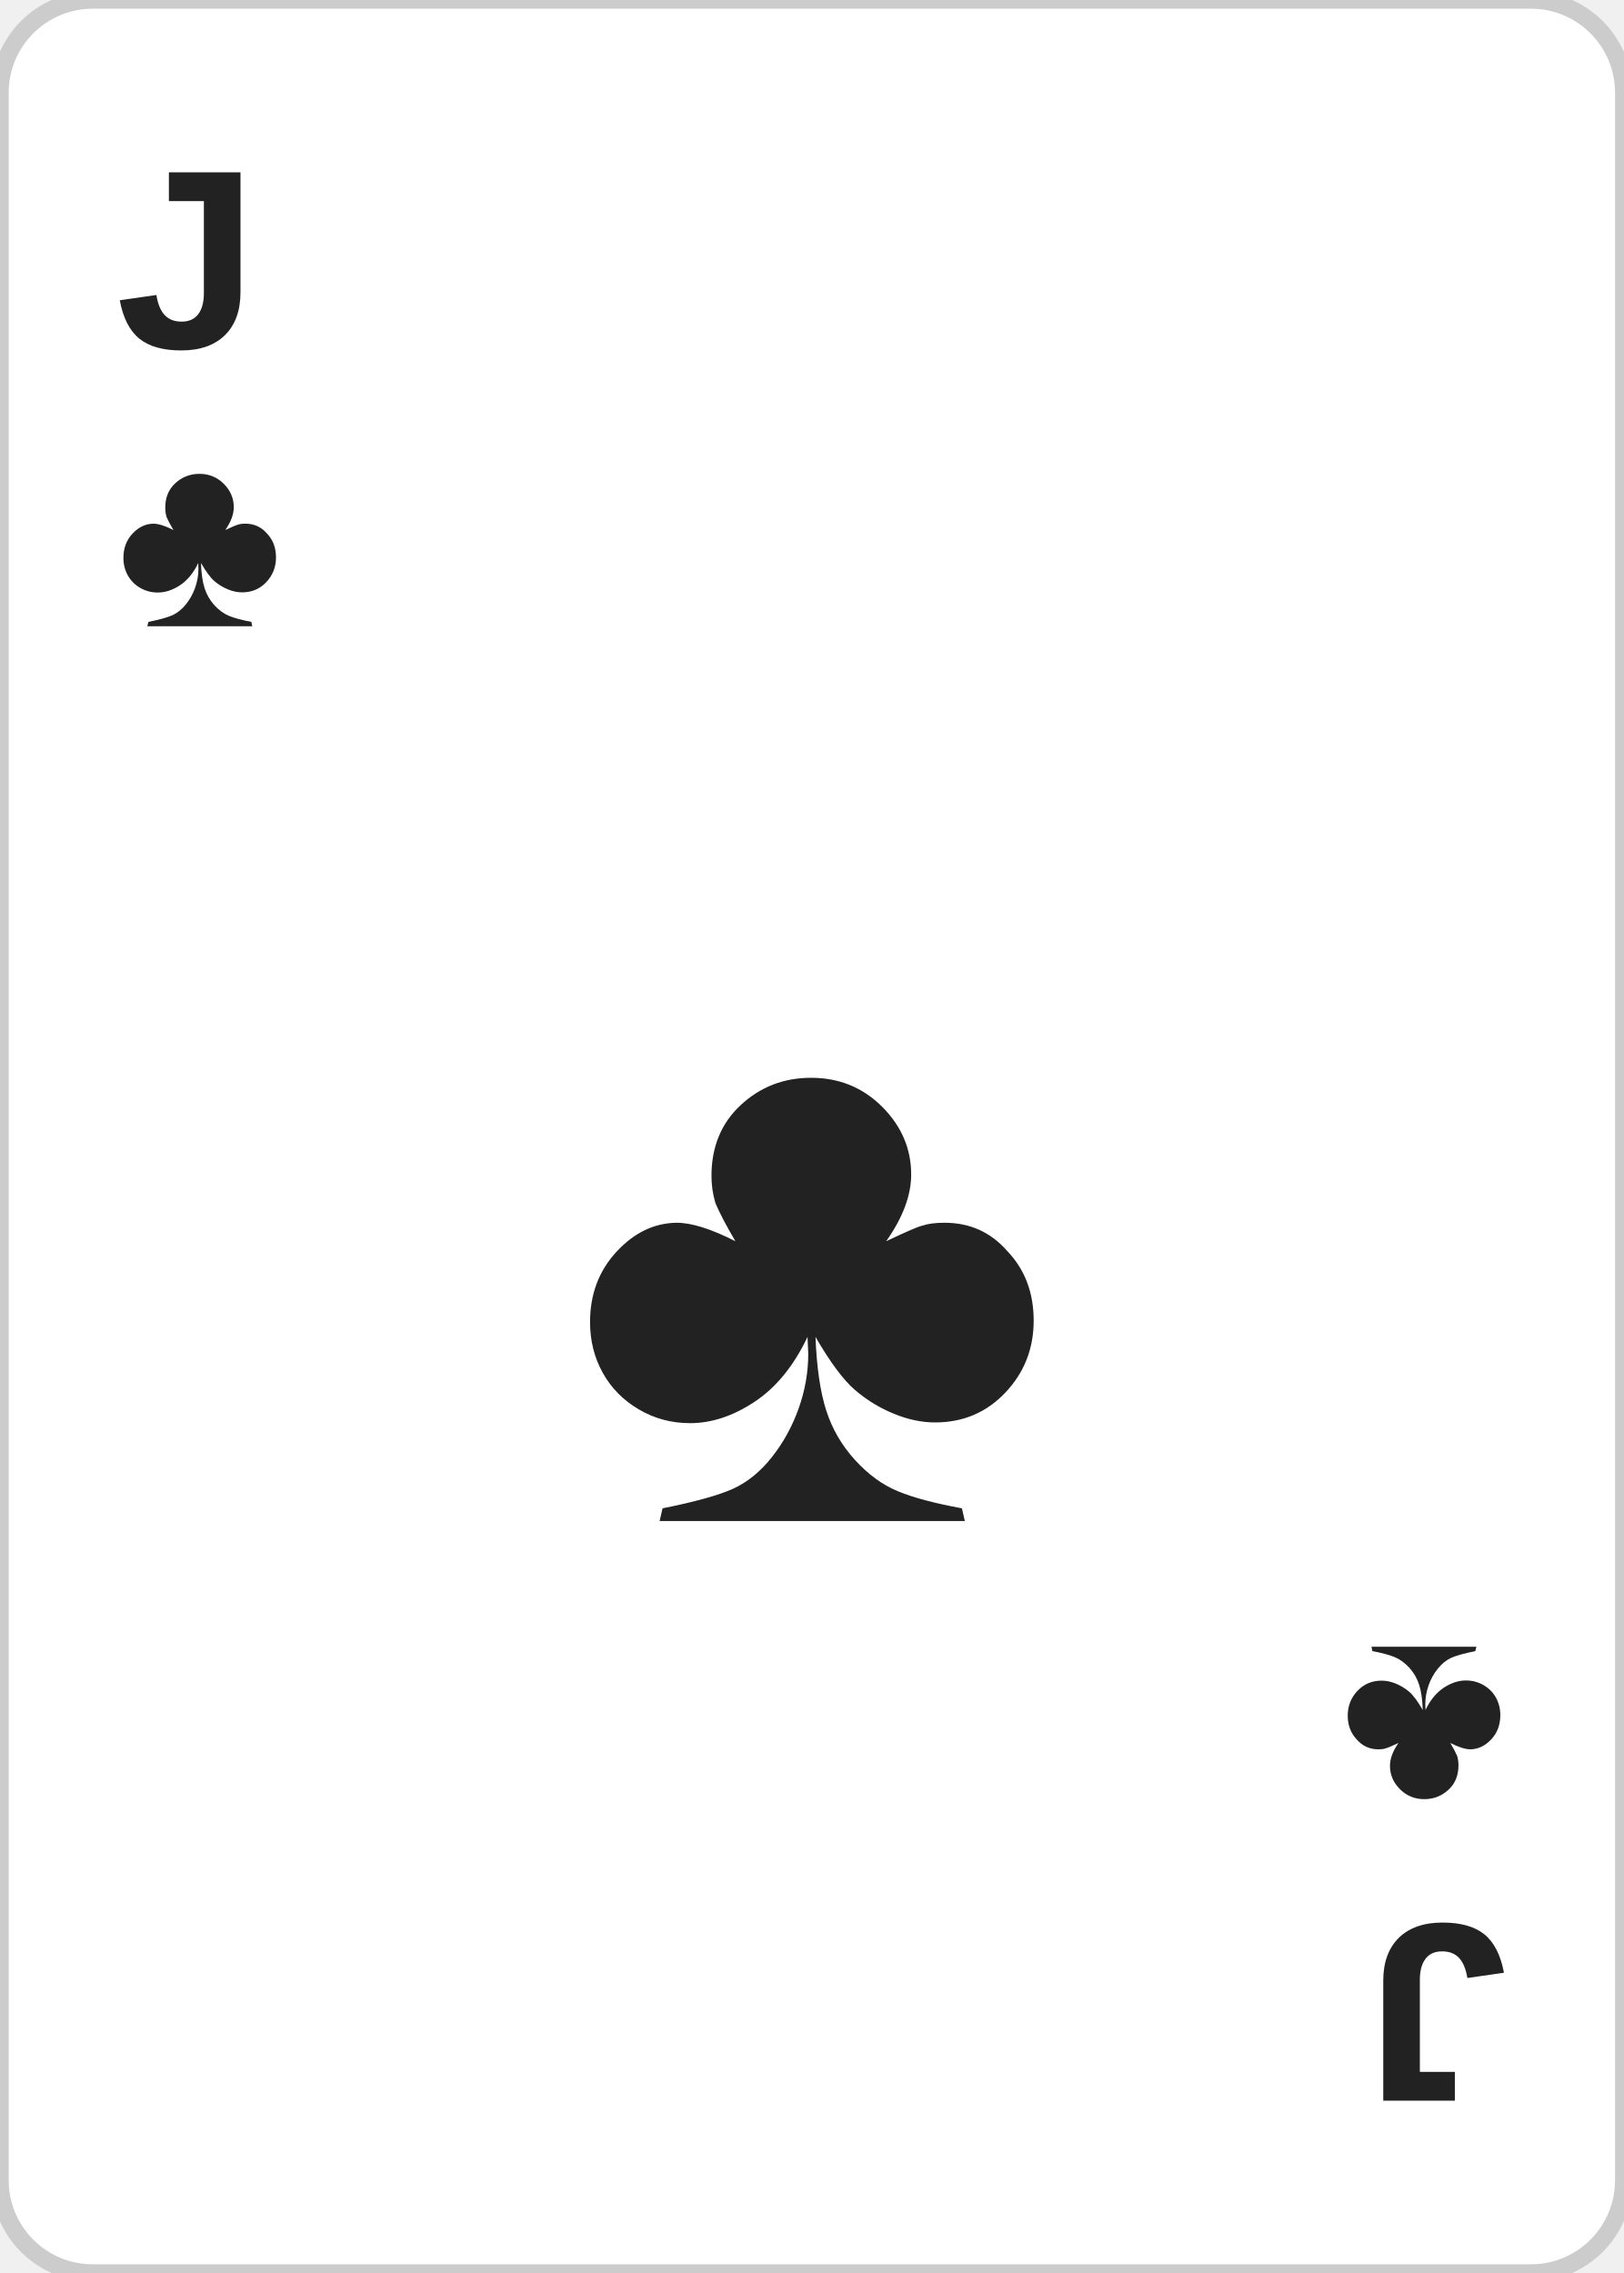
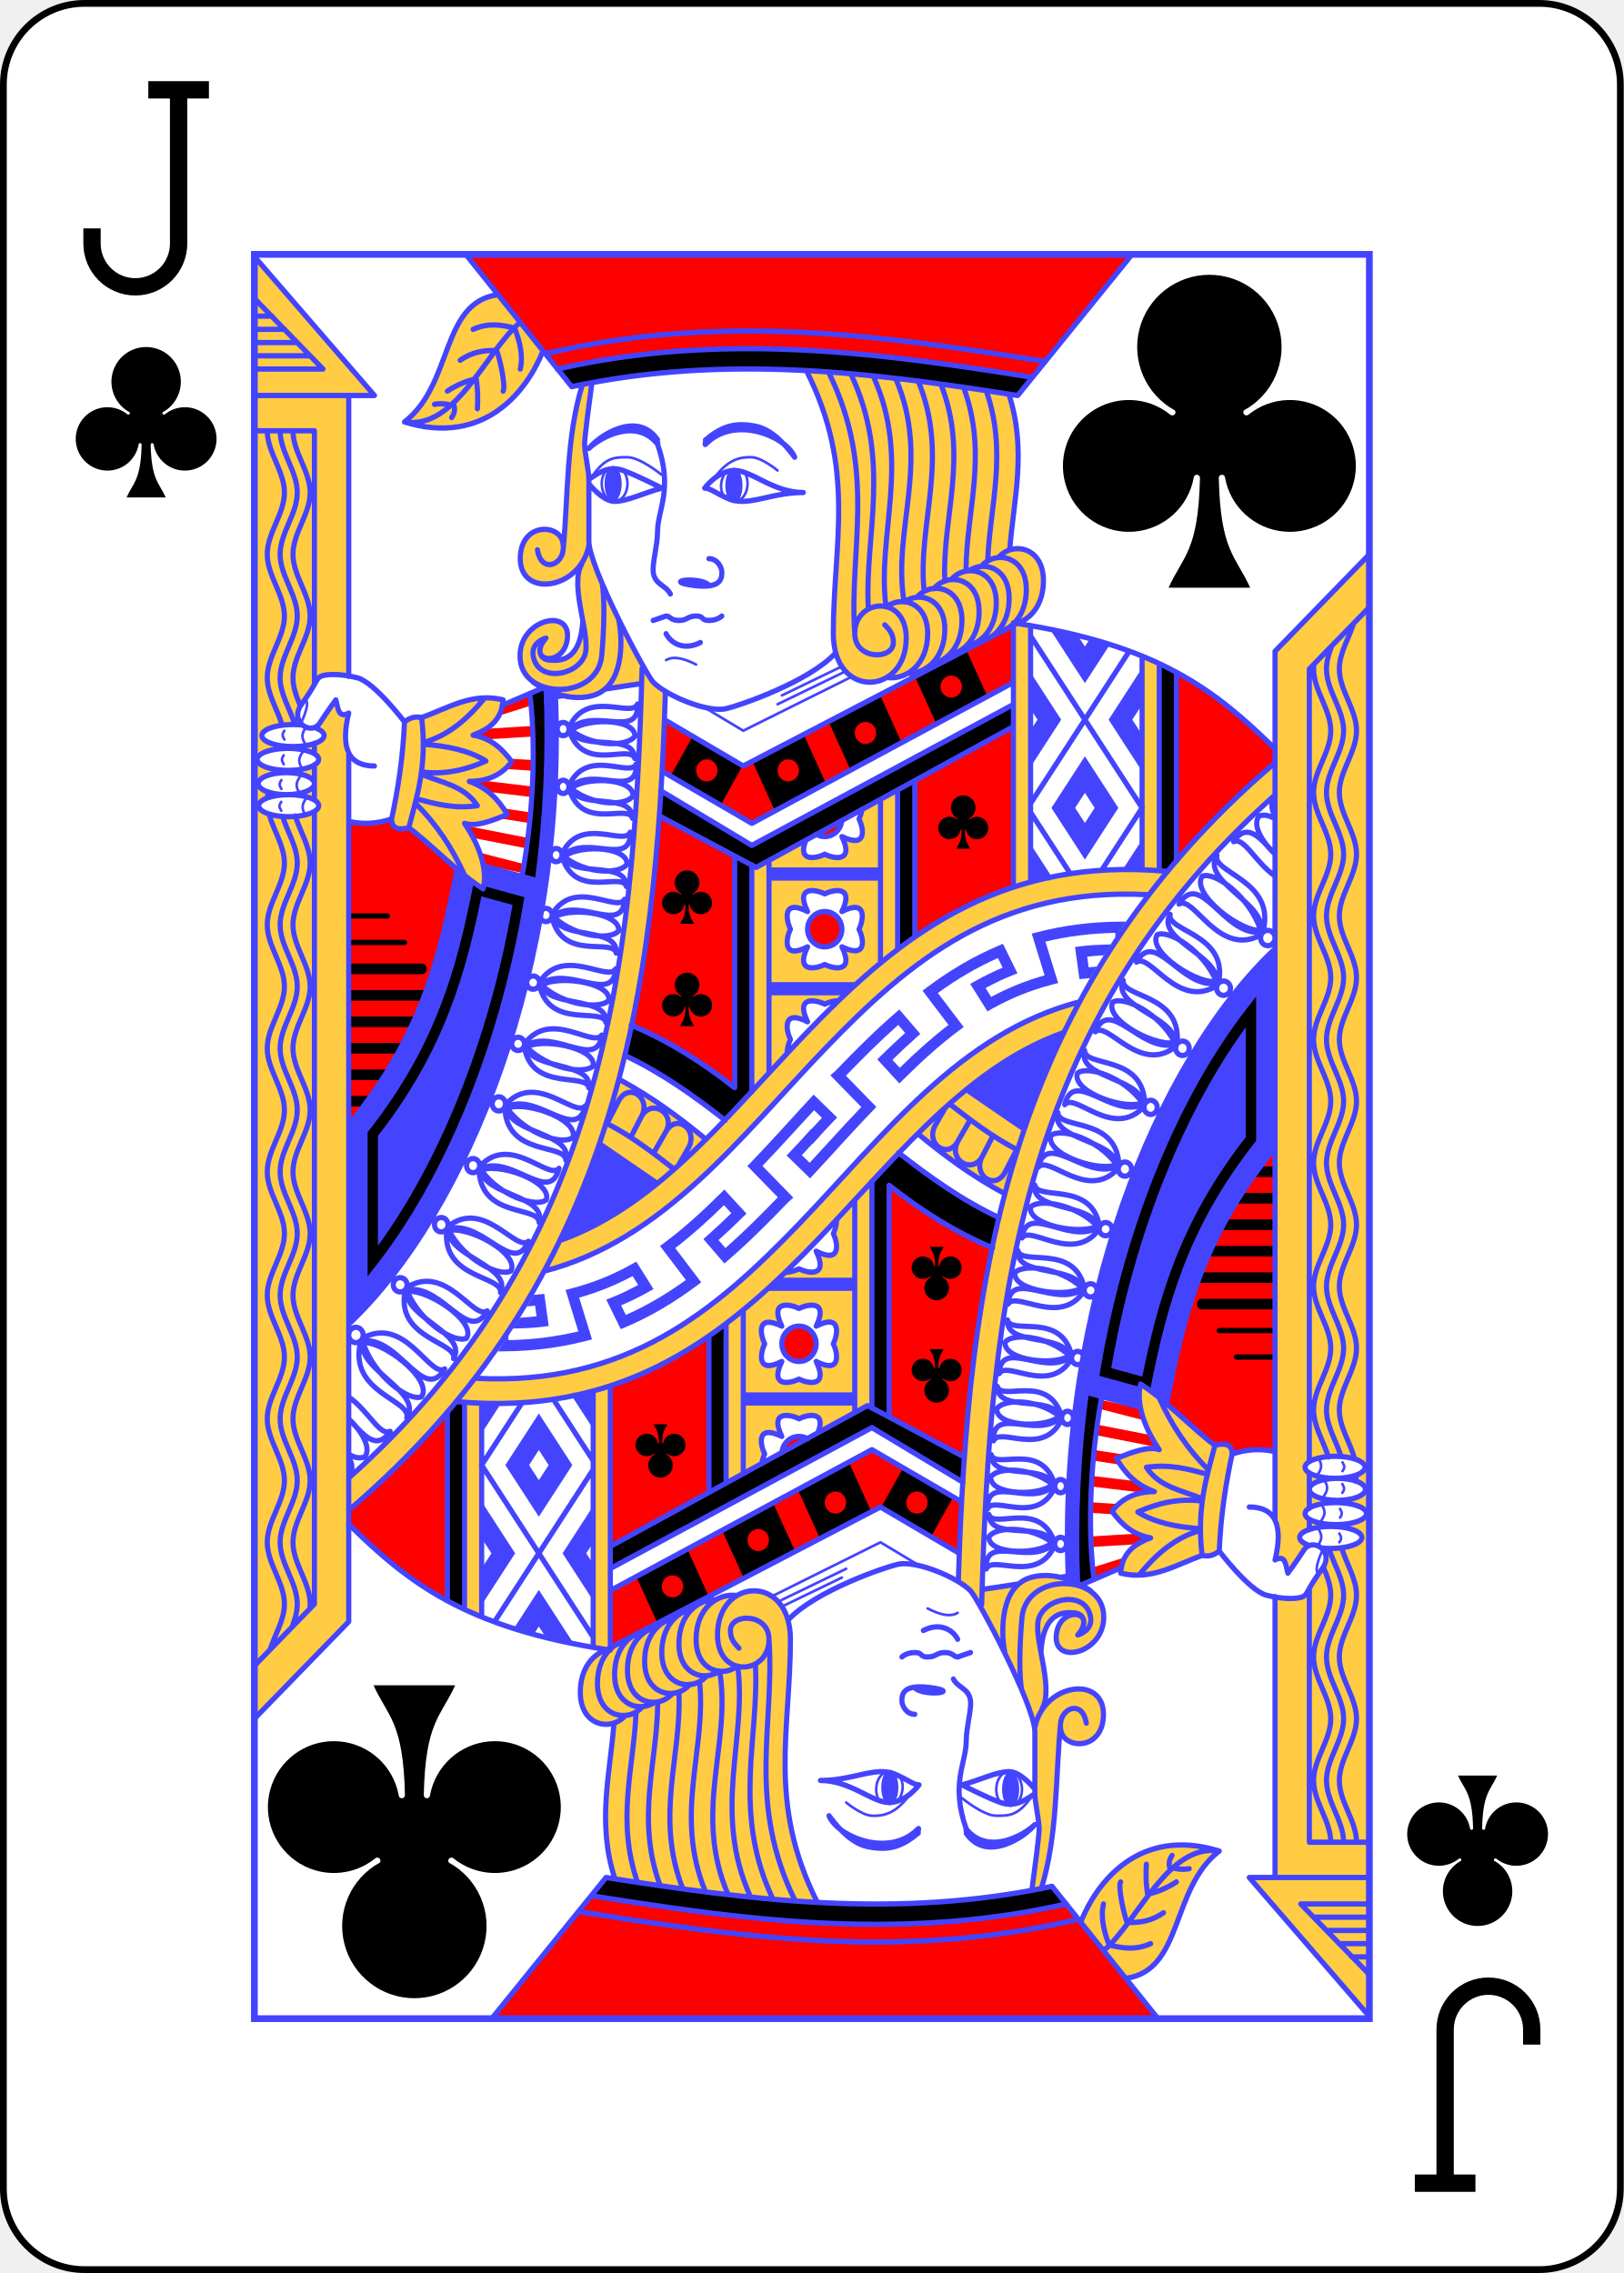
- <svg xmlns="http://www.w3.org/2000/svg" viewBox="0 0 140 196">
-   <rect width="140" height="196" rx="8" ry="8" fill="white" stroke="#cccccc" stroke-width="1.5" />
-   <text x="10" y="30" font-family="Arial,sans-serif" font-size="22" font-weight="bold" fill="#222222">J</text>
-   <text x="10" y="54" font-family="Arial,sans-serif" font-size="22" fill="#222222">♣</text>
-   <text x="70" y="113" font-family="Arial,sans-serif" font-size="64" text-anchor="middle" dominant-baseline="middle" fill="#222222">♣</text>
-   <g transform="rotate(180,70,98)">
-     <text x="10" y="30" font-family="Arial,sans-serif" font-size="22" font-weight="bold" fill="#222222">J</text>
-     <text x="10" y="54" font-family="Arial,sans-serif" font-size="22" fill="#222222">♣</text>
+ <svg xmlns="http://www.w3.org/2000/svg" xmlns:xlink="http://www.w3.org/1999/xlink" class="card" face="JC" height="3.5in" preserveAspectRatio="none" viewBox="-120 -168 240 336" width="2.5in">
+   <defs>
+     <symbol id="VCJ" viewBox="-500 -500 1000 1000" preserveAspectRatio="xMinYMid">
+       <path d="M50 -460L250 -460M150 -460L150 250A100 100 0 0 1 -250 250L-250 220" stroke="black" stroke-width="80" stroke-linecap="square" stroke-miterlimit="1.5" fill="none" />
+     </symbol>
+     <symbol id="SCJ" viewBox="-600 -600 1200 1200" preserveAspectRatio="xMinYMid">
+       <path d="M30 150C35 385 85 400 130 500L-130 500C-85 400 -35 385 -30 150A10 10 0 0 0 -50 150A210 210 0 1 1 -124 -51A10 10 0 0 0 -110 -65A230 230 0 1 1 110 -65A10 10 0 0 0 124 -51A210 210 0 1 1 50 150A10 10 0 0 0 30 150Z" fill="black" />
+     </symbol>
+     <symbol id="CJ6" preserveAspectRatio="none" viewBox="0 0 1300 2000">
+       <path stroke="#44F" stroke-linecap="round" stroke-linejoin="round" stroke-width="3" fill="none" d="M524.942,513.716 570,540 696.329,478.873M61.132,535.04C54.179,543.563 55,548.227 59.572,555.454M57.437,562.749c-6.953,8.523 -6.132,13.187 -1.559,20.414M54.358,590.664c-6.953,8.523 -6.132,13.187 -1.559,20.414M61.337,615.5c-6.953,8.523 -6.132,13.187 -1.559,20.414M35,540c-3.989,5.328 -1.136,7.235 0,10M34.179,567.915c-3.989,5.328 -1.136,7.235 0,10M31.511,596.034c-3.989,5.328 -1.136,7.235 0,10M31.305,620.665c-3.989,5.328 -1.136,7.235 0,10M60,505c5,5 -5,25 -5,25M395,250c15,-20 25,-20 40,-20 15,0 40,20 40,20M535,255c15,-20 27.855,-25.694 45,-25 12.009,0.486 30,15 30,15M430.149,245.272C433.131,248.928 435,254.173 435,260c0,11.046 -6.716,20 -15,20 -8.284,0 -15,-8.954 -15,-20 0,-6.19 2.109,-11.724 5.422,-15.392M573.022,250.068C574.281,252.994 575,256.385 575,260c0,11.046 -6.716,20 -15,20 -8.284,0 -15.871,-6.052 -15.871,-17.097 0,-6.372 2.235,-12.048 5.717,-15.711M610,510l78.911,-37.135M615,500l69.819,-32.856M480,460c10.058,-6.049 25,0 35,5" />
+       <use xlink:href="#SCJ" height="75" width="75" transform="translate(504,728)scale(1,0.972)rotate(0)translate(-37,-37)" />
+       <use xlink:href="#SCJ" height="75" width="75" transform="translate(504,844)scale(1,0.972)rotate(0)translate(-37,-37)" />
+       <use xlink:href="#SCJ" height="75" width="75" transform="translate(826,643)scale(1,0.972)rotate(0)translate(-37,-37)" />
+     </symbol>
+     <symbol id="CJ5" preserveAspectRatio="none" viewBox="0 0 1300 2000">
+       <path stroke="#44F" stroke-linecap="round" stroke-linejoin="round" stroke-width="6" fill="none" d="M921.558,121.325l-25.06,-3.831C790.986,101.362 682.195,86.319 569.248,86.885 501.48,87.224 432.215,93.183 361.268,107.896l-22.184,4.6M425,415c5,25 5,75 -30,85 -35,10 -70,-15 -70,-15M110,478.448V160M7.4505806e-8,1660 110,1550V565.476M109.952,1423.791C424.079,1162.69 468.218,839.167 479.238,495.464M355.727,1118.101C598.778,1034.369 691.652,666.23 1063.973,699.43M337.798,1152.659C477.381,1117.627 566.804,1000.211 664.916,900.932 763.64,801.032 867.291,716.741 1042.07,725.935M452.012,469.223C442.44,813.792 407.376,1129.21 110,1387.2M1075,473.933v213.595M1055,464.08V698.413M1035,455.46V697.397M905,420.772V711.33M885,417.693V717.28M888.351,418.243C1053.687,443.043 1120.384,493.996 1190.053,560.563M411.109,985.253c28.188,14.13 52.952,32.587 77.586,51.208M425.075,935.134c39.019,20.444 70.871,43.709 100.957,67.668M431.664,907.977c43.893,20.069 81.163,46.299 117.275,73.608M439.2,873.673c45.425,18.698 84.554,43.2 120.342,70.782M475.757,586.08 580,645 885.052,485.211M473.693,607.988 580,670 885.077,510.198M472.061,636.489 585,695 884.973,535.337M560,682.157V944.565M580,692.027V949.354M600,686.947V927.439M730,617.816V803.492M750,607.245v180.717M770,596.88v176.713M478.285,527.592 570,580 889.196,418.274M685,765a20,20 0 0 0 -20,-20 20,20 0 0 0 -20,20 20,20 0 0 0 20,20 20,20 0 0 0 20,-20v0M645,745c-15,-30 10,-25 20,-20 10,-5 35,-10 20,20 30,-15 25,10 20,20 5,10 10.599,34.355 -20,20 15,30 -10,25 -20,20 -10,5 -35,10 -20,-20 -30,15 -25,-10 -20,-20 -5,-10 -10,-35 20,-20v0M621.222,904.551C621.281,899.512 623.141,893.719 625,890c-5,-10 -10,-35 20,-20 -15,-30 10,-25 20,-20 3.933,-1.966 10.186,-3.933 15.413,-3.77M654.932,657.285C657.889,659.011 661.329,660 665,660c10.345,0 18.856,-7.855 19.894,-17.926M708.47,629.032C707.858,633.057 706.429,637.142 705,640c5,10 10.599,34.355 -20,20 15,30 -10,25 -20,20 -9.483,4.741 -32.455,9.483 -22.013,-15.623M402.493,1008.329l67.145,44.763M905.363,433.044l129.765,194.647M1035.361,626.959l-47.642,71.463M905.819,633.729l45.682,68.523M1019.995,450.008C981.781,507.328 942.838,565.743 905.982,621.026M905.55,674.789l21.318,31.977M1016.166,697.213 1035,668.963M438.925,1000.675l12.606,-23.725c12.105,-20.216 39.571,-3.424 28.547,17.131l-14.461,24.478M480.078,994.081c12.105,-20.216 37.365,-2.357 26.341,18.198l-12.107,20.494M411.109,985.253l14.081,-26.502c12.105,-20.216 37.365,-2.356 26.341,18.198M70,487.069V200H1.1920929e-6M70,566.092V554.187M70,618.432V578.407M-1.4901161e-7,1600 70,1530V631.363M2.9802322e-7,160H140L0,2.5M0,130H80L-1.1920929e-6,50M315,895a7.5,7.5 0 0 1 -7.5,7.5 7.5,7.5 0 0 1 -7.5,-7.5 7.5,7.5 0 0 1 7.5,-7.5 7.5,7.5 0 0 1 7.5,7.5v0M315,895c30,-40 80,5 90,-10M315,900c9.92,49.006 72.409,27.159 75,45M317.967,896.204C350.854,878.304 400,925 405,885M390,945C395,915 323.67,924.636 317.582,898.758 342.271,923.29 385,930 395,920M395,920c4.031,-20.98 -63.401,-33.217 -80,-20M332.448,825.126a7.46,7.5 0 0 1 -7.022,7.916 7.46,7.5 0 0 1 -7.874,-7.059 7.46,7.5 0 0 1 7.022,-7.916 7.46,7.5 0 0 1 7.874,7.059v0M332.448,825.126C359.967,783.477 412.179,825.547 421.257,810M332.732,830.118c12.637,48.359 73.452,22.978 77.039,40.641M335.463,826.158C367.105,806.409 418.565,850.22 421.257,810M409.771,870.759c3.26,-30.237 -67.029,-16.541 -74.545,-42.029 25.912,23.081 68.727,27.339 78.089,16.784M413.316,845.514c2.811,-21.176 -64.85,-29.54 -80.583,-15.396M347.101,748.305a7.124,7.5 0 0 1 -6.53,8.077 7.124,7.5 0 0 1 -7.673,-6.874 7.124,7.5 0 0 1 6.53,-8.077 7.124,7.5 0 0 1 7.673,6.874v0M347.101,748.305c25.358,-42.277 76.13,-1.433 84.456,-17.186M347.482,753.289c13.127,48.052 70.631,21.264 74.443,38.839M350.003,749.266c29.776,-20.479 79.868,22.124 81.555,-18.148M421.926,792.128c2.449,-30.304 -64.357,-14.978 -72.093,-40.284 25.246,22.473 66.216,25.734 74.922,14.964M424.755,766.808c2.218,-21.236 -62.563,-28.025 -77.273,-13.519M358.61,679.76a6.852,7.5 0 0 1 -5.624,8.638 6.852,7.5 0 0 1 -7.892,-6.155 6.852,7.5 0 0 1 5.624,-8.638 6.852,7.5 0 0 1 7.892,6.155v0M358.61,679.76C379.592,635.345 431.45,671.448 438.192,655M359.366,684.691c16.35,46.688 69.351,14.799 74.384,31.965M361.466,680.455C388.391,657.359 439.736,695.276 438.192,655M433.751,716.655c-0.032,-30.414 -62.847,-9.104 -72.245,-33.617 25.956,20.107 65.471,19.651 72.969,8.134M434.475,691.172c0.459,-21.358 -62.151,-22.264 -75.108,-6.482M366.668,602.411a6.762,7.5 0 0 1 -5.549,8.638 6.762,7.5 0 0 1 -7.788,-6.155 6.762,7.5 0 0 1 5.549,-8.638 6.762,7.5 0 0 1 7.788,6.155v0M366.668,602.411c20.705,-44.414 71.877,-8.311 78.53,-24.76M367.415,607.342c16.134,46.688 68.434,14.799 73.4,31.965M369.486,603.107c26.57,-23.096 77.235,14.821 75.712,-25.455M440.815,639.307c-0.031,-30.414 -62.016,-9.104 -71.29,-33.617 25.613,20.107 64.605,19.651 72.004,8.134M441.53,613.824c0.453,-21.358 -61.329,-22.264 -74.115,-6.482M366.798,536.693a6.924,7.5 0 0 1 -5.482,8.789 6.924,7.5 0 0 1 -8.114,-5.938 6.924,7.5 0 0 1 5.482,-8.789 6.924,7.5 0 0 1 8.114,5.938v0M366.798,536.693c20.172,-44.973 73.387,-10.296 79.819,-26.923M367.675,541.602c17.59,46.227 70.395,12.902 75.874,29.925M369.698,537.311c26.667,-23.823 79.405,12.68 76.918,-27.541M443.549,571.527c-0.732,-30.403 -63.693,-7.386 -73.751,-31.635 26.682,19.392 66.587,17.859 73.896,6.14M443.694,546.033c-0.028,-21.364 -63.293,-20.561 -76.019,-4.43M292.672,964.013a7.73,8.033 0 0 1 -8.614,6.994 7.73,8.033 0 0 1 -6.73,-8.952 7.73,8.033 0 0 1 8.614,-6.994 7.73,8.033 0 0 1 6.73,8.952v0M292.672,964.013c35.714,-38.606 81.208,15.762 93.322,1.121M292.044,969.328c3.99,53.393 70.658,38.328 71.067,57.632M295.556,965.68c35.891,-14.734 80.297,41.325 90.438,-0.546M363.111,1026.96c8.884,-31.239 -65.294,-30.31 -68.269,-58.615 22.173,29.303 65.039,42.016 76.525,32.691M371.367,1001.036c6.76,-21.777 -60.682,-43.591 -79.323,-31.708M262.606,1034.063a7.673,8.013 0 0 1 -8.611,6.894 7.673,8.013 0 0 1 -6.601,-8.994 7.673,8.013 0 0 1 8.611,-6.894 7.673,8.013 0 0 1 6.601,8.994v0M262.606,1034.063c35.786,-38.169 80.465,16.492 92.617,2.003M261.936,1039.359c3.494,53.295 69.797,38.901 70.034,58.16M265.454,1035.753c35.752,-14.356 79.338,41.981 89.769,0.313M331.971,1097.518c9.091,-31.076 -64.543,-30.852 -67.249,-59.113 21.752,29.439 64.188,42.526 75.67,33.333M340.392,1071.738c6.9,-21.658 -59.849,-44.056 -78.455,-32.38M225.491,1102.246a7.898,8.152 0 0 1 -9.769,5.591 7.898,8.152 0 0 1 -5.417,-10.083 7.898,8.152 0 0 1 9.769,-5.591 7.898,8.152 0 0 1 5.417,10.082v0M225.491,1102.246c41.975,-32.813 79.539,29.179 94.014,16.5M224.041,1107.47c-4.174,54.177 65.425,50.06 62.873,69.478M228.146,1104.392c38.486,-8.856 74.694,54.653 91.36,14.353M286.914,1176.948c13.765,-29.85 -61.243,-41.14 -59.898,-70.002 17.877,33.026 59.188,52.832 72.213,45.377M299.228,1152.323c10.167,-20.715 -54.549,-53.693 -75.187,-44.852M177.494,1171.167a8.084,8.122 0 0 1 -10.525,4.484 8.084,8.122 0 0 1 -4.463,-10.574 8.084,8.122 0 0 1 10.525,-4.484 8.084,8.122 0 0 1 4.463,10.574v0M177.494,1171.167c46.141,-27.976 77.917,37.499 93.971,26.5M175.474,1176.186c-9.891,53.225 61.377,56.663 56.757,75.625M179.973,1173.58c40.094,-4.617 70.332,62.213 91.492,24.087M232.231,1251.811c17.119,-28.087 -58.05,-47.373 -53.675,-75.823 14.756,34.651 54.74,58.735 68.774,52.755M247.329,1228.744c12.506,-19.426 -49.929,-59.087 -71.856,-52.557M126.003,1228.766a8.414,8.715 0 0 1 -11.224,4.094 8.414,8.715 0 0 1 -3.952,-11.625 8.414,8.715 0 0 1 11.224,-4.093 8.414,8.715 0 0 1 3.952,11.625v0M126.003,1228.766c49.745,-26.853 78.519,45.407 95.909,34.709M123.579,1234.005c-13.721,56.334 60.095,64.816 54.068,84.812M128.422,1231.516c41.952,-2.244 69.039,71.364 93.49,31.959M177.647,1318.817c19.603,-28.926 -57.24,-54.644 -50.853,-84.816 13.087,38.103 53.066,66.588 68.032,61.13M194.826,1295.13c14.25,-19.961 -48.045,-66.641 -71.247,-61.125M110.323,1212.531C248.864,1085.094 364.673,805.728 350.93,497.689M128.501,1363.393C136.699,1353.801 126.187,1335.136 110,1320M110,1360c7.738,5.039 13.609,4.707 18.501,3.393M110,1385c5.306,-6.524 4.355,-12.857 1.003,-19.872M110,1320c17.689,18.562 31.778,36.964 48.471,14.665M110.704,1295.793c22.171,15.196 35.716,44.344 47.538,38.425M110.313,986.836C198.985,880.847 217.434,789.003 236.453,697.044M15,200c0,24.267 20,45.733 20,70 0,24.267 -20,45.733 -20,70M17.257,634.906C22.489,653.366 35,670.807 35,690c0,24.267 -20,45.733 -20,70M16.199,609.324c-0.448,2.082 -0.786,4.178 -0.988,6.295M15,340c0,24.267 20,45.733 20,70 0,24.267 -20,45.733 -20,70 0,18.667 11.834,35.676 17.296,53.577M15,760c0,24.267 20,45.733 20,70 0,24.267 -20,45.733 -20,70 0,24.267 20,45.733 20,70 0,24.267 -20,45.733 -20,70 0,24.267 20,45.733 20,70 0,24.267 -20,45.733 -20,70 0,24.267 20,45.733 20,70 0,24.267 -20,45.733 -20,70 0,24.267 20,45.733 20,70 0,24.267 -20,45.733 -20,70 0,24.267 20,45.733 20,70 0,17.992 -10.994,34.445 -16.68,51.641M30,200c0,24.267 20,45.733 20,70 0,24.267 -20,45.733 -20,70M33.147,637.832C38.78,655.219 50,671.824 50,690c0,24.267 -20,45.733 -20,70M30,340c0,24.267 20,45.733 20,70 0,24.267 -20,45.733 -20,70 0,18.209 11.261,34.842 16.883,52.264M30,760c0,24.267 20,45.733 20,70 0,24.267 -20,45.733 -20,70 0,24.267 20,45.733 20,70 0,24.267 -20,45.733 -20,70 0,24.267 20,45.733 20,70 0,24.267 -20,45.733 -20,70 0,24.267 20,45.733 20,70 0,24.267 -20,45.733 -20,70 0,24.267 20,45.733 20,70 0,24.267 -20,45.733 -20,70 0,24.267 20,45.733 20,70 0,8.743 -2.596,17.123 -5.918,25.401M45,200c0,24.267 20,45.733 20,70 0,24.267 -20,45.733 -20,70M47.774,636.652C53.267,654.469 65,671.413 65,690c0,24.267 -20,45.733 -20,70M45,340c0,24.267 20,45.733 20,70 0,24.267 -20,45.733 -20,70 0,11.029 4.131,21.479 8.638,31.876M45,760c0,24.267 20,45.733 20,70 0,24.267 -20,45.733 -20,70 0,24.267 20,45.733 20,70 0,24.267 -20,45.733 -20,70 0,24.267 20,45.733 20,70 0,24.267 -20,45.733 -20,70 0,24.267 20,45.733 20,70 0,24.267 -20,45.733 -20,70 0,24.267 20,45.733 20,70 0,24.267 -20,45.733 -20,70 0,24.267 20,45.733 20,70 0,1.502 -0.077,2.993 -0.22,4.475M9.747479e-5,115H64.039M3.2732335e-4,100H48.851M-3.7619512e-4,85 35.304,85M3.2874958e-5,70H20.525M140,580c-29.951,-0.016 -40.027,-19.94 -30,-60 -12.409,6.549 -12.465,-6.157 -15,-15 0,0 -8.695,11.232 -18.695,26.232C66.305,546.232 40,530 55,510c15,-20 16.464,-26.464 20,-30 5,-5 25,-5 45,0 20,5 55,50 55,50 -1.704,40.187 -7.501,76.003 -15,110 -16.58,5.561 -33.036,6.416 -49.377,2.902M71.373,536.894c6.157,2.24 9.933,5.263 9.933,8.591 0,6.904 -16.254,12.5 -36.305,12.5 -20.051,0 -36.305,-5.596 -36.305,-12.5 0,-6.904 16.254,-12.5 36.305,-12.5 3.53,0 6.943,0.173 10.17,0.497M75,572.5A35.858,12.5 0 0 1 39.142,585 35.858,12.5 0 0 1 3.284,572.5 35.858,12.5 0 0 1 39.142,560 35.858,12.5 0 0 1 75,572.5v0M70,600A32.742,12.5 0 0 1 37.258,612.5 32.742,12.5 0 0 1 4.516,600 32.742,12.5 0 0 1 37.258,587.5 32.742,12.5 0 0 1 70,600v0M75,625A35,12.5 0 0 1 40,637.5 35,12.5 0 0 1 5,625 35,12.5 0 0 1 40,612.5 35,12.5 0 0 1 75,625v0M175,530c9.012,-6.7 14.397,-5.617 20,-5 6.602,53.925 -5.186,88.42 -15,125 -13.357,3.344 -19.993,-0.02 -20,-10M195,525c30,-10 58.099,-28.711 95,-20 -0.465,7.087 -2.195,12.971 -4.912,17.916C278.989,534.014 267.914,540.382 255,545c21.582,3.661 34.214,15.941 45,30 -10.033,13.449 -26.229,22.431 -49.384,22.463C271.315,604.685 284.062,617.311 295,635c-18.492,7.153 -37.007,14.354 -50,10 19.289,27.697 26.761,54.112 21.773,74.31C237.075,701.195 205.063,667.576 180,650M268.591,502.865c-19.968,23.703 -42.549,42.82 -71.627,50.534l0.314,2.014c27.151,1.82 53.022,6.851 72.722,18.898 -24.548,10.717 -49.297,15.727 -74.99,12.402l-0.156,2.753C218.159,598.765 244.968,602.452 260,625c-27.967,3.853 -49.066,-2.197 -70.957,-7.729l-1.28,4.911c23.946,23.099 43.122,50.723 57.776,82.638M409.668,492.691c15.885,-2.427 31.2,-4.718 41.922,-6.162M340.523,503.13c2.789,-0.3 10.017,-1.362 19.685,-2.832M288.81,511.329l47.735,-19.89 3.637,2.778C343.136,565.525 339.937,637.433 330,710l-62.98,-16.795M321.054,497.738c0.589,4.567 1.12,9.137 1.594,13.711 6.125,64.647 0.077,137.84 -10.709,193.962M643.803,132.176C701.96,244.697 675,327.057 675,430c0,75 85,70 85,5 0,-50 -60,-45.311 -60,-5 0,30 45,30 45,10 0,-10 -5,-15 -10,-20M669.34,133.266C726.4,245.602 693.068,334.167 700,430M695.19,135.073c48.26,98.566 16.053,183.258 20.658,266.387M721.351,137.594c45.155,96.517 4.146,179.666 15.029,261.376M747.735,140.737c41.294,93.23 -4.038,170.597 9.712,252.602M773.953,143.54c37.352,87.708 -1.183,161.463 6.958,238.512M800.409,147.046c33.11,81.81 1.072,151.58 4.616,223.483M827.096,151.351c28.605,75.469 2.72,140.801 2.651,207.295M853.334,154.703c24.951,69.449 4.407,130.388 1.698,191.728M879.702,158.639c21.365,63.523 5.329,120.003 1.027,176.354M737.198,479.634C760.06,482.813 785,465.209 785,430c0,-35.779 -30.724,-43.554 -48.2,-30.312M761.394,474.984C783.006,475.603 805,458.064 805,425c0,-35.174 -29.693,-43.284 -47.303,-30.966M789.49,464.367C808.171,460.965 825,443.922 825,415c0,-38.859 -36.24,-44.685 -52.39,-26.43M809.418,454.38C828.128,451.009 845,433.959 845,405c0,-39.224 -36.924,-44.792 -52.84,-25.909M829.835,444.303C848.378,440.754 865,423.744 865,395c0,-39 -36.504,-44.727 -52.566,-26.23M846.344,438.983C864.27,434.82 880,417.962 880,390c0,-34.529 -28.614,-42.977 -46.321,-31.623M867.705,428.641C885.059,423.957 900,407.252 900,380c0,-39.087 -36.667,-44.753 -52.673,-26.106M887.601,418.669C904.999,414.024 920,397.306 920,370c0,-38.91 -36.337,-44.701 -52.455,-26.357M393.488,145.734C390.692,165.756 385,207.455 385,215c0,10 5,30 5,40v70c0,30 67.094,152.094 75,160 15,15 63.177,34.874 85,30 15.768,-3.522 96.225,-30.183 127.661,-63.115M382.576,147.228C363.268,207.665 366.103,272.149 360,335c-1.733,17.844 -25.582,26.283 -30,0M390,330c-10,50 -80,60 -80,15 0,-43.271 50,-40 50,-15M381.642,351.232c-15,25 12.013,83.236 3.358,103.768 -9.923,23.54 -55,30 -60,0 -2.599,-15.596 15,-20 15,-20M382.947,415C380.073,463.281 354.797,460.347 345,460 330.009,459.469 330,445 340,435M405.624,373.525c4.031,25.81 0.439,70.852 -0.624,81.475 -5,50 -90,50 -95,5 -5,-45 58.774,-61.204 55,-25 -3.544,33.995 -49.455,27.568 -25,0M480,430c5,10 20,20 40,10M465,415l15,-5c5,0 5,5 15,5 10,0 10,-5 20,-5 10,0 5,5 15,5 10,0 15,-5 15,-5M390,220c11.318,-14.134 56.376,-43.415 80,-10 -1.399,-1.496 1.277,6.539 0,5 -25.008,-30.136 -66.371,-7.783 -80,5v0M630,230c-5.438,-6.79 -22.697,-30.539 -45,-35 -25,-5 -40,0 -59.073,15.401 1.399,-1.496 -1.412,6.416 0,5C560.27,180.947 621.088,207.036 630,230v0M470,215c18.673,51.658 0,74.505 0,100 0,15 -6.095,35.06 -5,45 1.595,14.471 15,15 20,25M530,375c-10,-10 -55,-5 -20,0 35,5 35,-7.929 35,-15 0,-5 -5,-15 -15,-15M525,265c0,0 15,-20 35,-20 20,0 45,25 80,25 -30,0 -50.011,9.323 -70,10 -20.501,0.695 -35,-15 -45,-15M390,255c15,-10 25,-15 40,-10 15,5 45,20 45,20M475,265c-20,5 -40,15 -55,15 -14.142,0 -30,-20 -30,-20M246.471,5.6251884e-5 370,150c180.66,-37.466 351.908,-15.7 520,10L1023.334,-3.2305717e-4M906.793,139.3l-13.317,-2.036C788.176,121.164 680.547,106.362 569.412,106.902c-66.681,0.324 -134.623,6.172 -204.082,20.576l-12.231,2.537M284.046,45.688C216.752,54.57 232.09,147.182 175,190c93.311,27.993 143.088,-35.437 161.516,-80.608M175,190c59.989,9.229 94.425,-79.494 134.753,-112.881M310,130c3.622,-15.522 -0.587,-31.178 -6.695,-46.867M255,85c18.364,-7.903 33.498,-4.91 48.503,-1.481M240,120c13.663,-9.296 27.374,-11.325 41.122,-10.975M290,155c3.267,-4.481 -3.393,-36.023 -7.714,-46.574M225,155c11.905,-7.533 22.973,-11.691 33.555,-13.886M260,175c0.69,-8.732 0.615,-23.442 -1.616,-34.617M210,170c7.27,-1.286 13.646,-0.613 19.568,1.056M230,185c4.485,-6.253 3.934,-11.496 1.8,-16.426" />
+     </symbol>
+     <symbol id="CJ4" preserveAspectRatio="none" viewBox="0 0 1300 2000">
+       <path fill="black" d="M585,695 472.144,635.82c0.731,-9.553 1.333,-18.454 1.721,-27.602L580,670 885.039,509.676l-0.052,25.052zM439.549,873.41c-2.199,11.53 -4.911,23.275 -7.841,34.769 43.85,19.867 81.12,46.098 116.906,73.455 10.373,-10.761 21.013,-21.807 31.527,-32.624l-0.117,-256.779 -20.258,-10.249 0.006,262.529C523.754,916.873 484.625,892.371 439.549,873.41ZM750.265,787.769l-0.604,-180.377 20.091,-10.554 0.412,176.779c-6.544,4.531 -13.14,9.182 -19.899,14.152zM1075.185,473.913c-6.31,-3.433 -13.043,-6.744 -20.117,-9.89l-0.189,234.525c2.932,0.357 6.003,0.605 9.371,1.009 3.682,-3.877 7.134,-7.871 10.693,-11.942zM330,710c10.133,-73.998 13.259,-147.311 10,-220l-18.949,7.817c0.592,4.488 1.123,9.058 1.597,13.631 6.125,64.647 0.077,137.84 -10.633,193.869zM110.427,966h16.215l9.031,-12h-25.041zM110.222,936h38.588L155,924h-45.599zM110.304,876h72.578l4.926,-12h-78.084zM110.427,906h56.65l6.158,-12h-63.013zM110.304,846h85.714l4.516,-12h-90.23zM110.885,816H195c3.347,0.047 6.085,-2.653 6.085,-6 0,-3.347 -2.739,-6.047 -6.085,-6h-84.696zM110.014,783H175c4.057,0.057 4.057,-6.057 0,-6h-64.986zM110.014,753H155c4.057,0.057 4.057,-6.057 0,-6h-45.567zM255.631,712.936l-1.301,6.197C236.571,803.793 214.141,893.827 133.34,993.469L132,995.121v163.473l10.682,-13.32c76.408,-95.292 141.945,-241.845 171.152,-411.162l0.934,-5.404zm9.094,14.846L301,737.455C273.075,894.628 213.409,1031.523 144,1123.869V999.309c79.262,-98.449 103.144,-188.695 120.725,-271.527zM754.336,552.862l-25.055,-53.688 -59.849,30.324 25.747,55.172M712.5,530c6.904,0 12.5,5.596 12.5,12.5 0,6.904 -5.596,12.5 -12.5,12.5 -6.904,0 -12.5,-5.596 -12.5,-12.5 0,-6.904 5.596,-12.5 12.5,-12.5zM770.068,478.361l25.159,53.913 59.387,-31.313 -24.425,-52.34zM812.5,477.5c6.904,0 12.5,5.596 12.5,12.5 0,6.904 -5.596,12.5 -12.5,12.5 -6.904,0 -12.5,-5.596 -12.5,-12.5 0,-6.904 5.596,-12.5 12.5,-12.5zM580.725,574.767l26.03,55.778 59.723,-30.594 -26.014,-55.745zM622.5,572.5c6.904,0 12.5,5.596 12.5,12.5 0,6.904 -5.596,12.5 -12.5,12.5 -6.904,0 -12.5,-5.596 -12.5,-12.5 0,-6.904 5.596,-12.5 12.5,-12.5zM510.928,546.504l-25.942,45.228 58.425,32.917 25.905,-45.162zm26.793,31.301c3.974,5.645 2.619,13.443 -3.026,17.417 -5.645,3.974 -13.443,2.619 -17.417,-3.026 -3.974,-5.645 -2.619,-13.443 3.026,-17.417 5.645,-3.974 13.443,-2.619 17.417,3.026zM906.793,139.3l-13.317,-2.036C788.176,121.164 680.547,106.362 569.412,106.902c-66.681,0.324 -134.623,6.172 -204.082,20.576l-12.119,2.405L370,150c180.66,-37.466 351.908,-15.7 520,10L906.937,139.675 1040,-20" />
+     </symbol>
+     <symbol id="CJ3" preserveAspectRatio="none" viewBox="0 0 1300 2000">
+       <path fill="#44F" d="M599.754,695h130.337l-0.205,15H600.164ZM599.754,825h103.859l-15.189,15h-87.849zM905.094,474.104l-0.1,41.316 8.055,12.08 -8.111,12.168 -0.1,41.611 35.854,-53.779zM1034.615,469.539 995.975,527.5 1035,586.037 1034.863,544.369 1023.617,527.5 1034.752,510.799ZM927.453,424.717l40.881,61.32 29.141,-43.711 -23.674,-5.953 -5.467,8.201 -7.668,-11.506zM968.334,568.963 929.309,627.5 968.334,686.037 987.846,656.77 1007.357,627.5 987.846,598.23Zm0,41.463 0.375,0.562 11.006,16.512 -11.006,16.512 -0.375,0.562L956.951,627.5ZM904.986,711.417c6.917,-1.744 13.964,-3.413 21.508,-4.781l-21.22,-31.594zM1016.282,697.266 1035,668.943l0.136,28.572c-6.24,-0.106 -12.531,-0.21 -18.854,-0.249zM355.942,1117.82c17.996,-36.037 33.178,-72.46 46.355,-109.484l67.413,44.868c-34.97,27.774 -72.264,50.526 -113.768,64.617zM998.835,782.289c-12.064,0.257 -24.521,0.617 -35.749,2.09l-6.264,0.822 5.176,36.404 5.926,-0.549c2.12,-0.196 4.247,-0.385 6.382,-0.564l7.837,-13.064c-3.163,0.24 -6.295,0.505 -9.424,0.771l-1.711,-12.023c6.353,-0.703 12.818,-1.261 19.418,-1.62l25.792,-38.153 -6.244,0.031c-35.369,0.173 -67.446,4.464 -97.201,11.936l-6.443,1.617 15.004,47.361c-22.248,6.063 -42.873,14.283 -62.326,24.422l-6.484,-10.062c10.007,-5.255 20.196,-10.129 30.734,-14.184l6.453,-2.482 -16.92,-33.457 -5.346,2.197c-29.992,12.327 -57.417,28.353 -83.215,47.127L779,834.713l30.283,38.77c-19.261,14.385 -37.967,30.71 -56.785,48.676l-8.586,-9.092c9.248,-8.733 18.515,-17.2 27.775,-25.191l4.789,-4.133 -24.512,-27.721 -4.666,3.934c-23.766,20.027 -46.627,42.187 -69.652,65.48l-6.053,5.275 36.041,35.895c-19.627,19.928 -39.408,41.356 -60.193,63.215l-9.139,-8.662c5.407,-5.58 10.742,-11.155 15.857,-16.631l4.268,-4.566 -9.135,-8.533 -4.266,4.566c-6.536,6.996 -13.086,13.999 -20.012,20.99l-4.496,4.539 27.387,25.959 4.301,-4.496c24.08,-25.18 46.478,-49.853 68.615,-72.064l4.412,-4.428 -35.529,-35.387c20.304,-20.457 40.44,-39.891 61.051,-57.586l8.035,9.088c-9.373,8.221 -18.736,16.745 -28.057,25.664l-4.486,4.293 25.793,27.316 4.547,-4.398c21.802,-21.086 43.159,-39.847 65.184,-55.799l5.25,-3.803 -30.105,-38.541c21.998,-15.54 45.136,-28.915 70.021,-39.631l5.494,10.865c-10.953,4.536 -21.63,9.585 -31.916,15.238l-5.875,3.229 20.051,31.104 5.096,-2.771c21.955,-11.94 45.269,-21.298 70.961,-27.719l6.451,-1.611 -14.881,-46.979c25.176,-5.853 52.104,-9.35 81.473,-9.92l0.029,5.027M-10,1670 110,1550M340,490c3.259,72.689 0.133,146.002 -10,220l-63.003,-16.796c1.771,9.448 1.717,18.248 -0.224,26.106 -10.168,-6.202 -20.607,-14.221 -30.633,-22.529 -18.706,92.222 -37.156,184.066 -125.984,289.528l0.005,225.474C248.841,1085.098 364.64,805.808 350.936,497.821M428.258,260a10,20 0 0 1 -10,20 10,20 0 0 1 -10,-20 10,20 0 0 1 10,-20 10,20 0 0 1 10,20zM569.129,262.032a10,20 0 0 1 -10,20 10,20 0 0 1 -10,-20 10,20 0 0 1 10,-20 10,20 0 0 1 10,20z" />
+     </symbol>
+     <symbol id="CJ2" preserveAspectRatio="none" viewBox="0 0 1300 2000">
+       <path fill="red" d="M246.471 0L370 150C550.66 112.534 721.908 134.3 890 160L1023.334 0L246.471 0zM884.787 420.898L570 580L478.186 527.742C477.311 547.675 476.399 567.389 475.531 586.553L580 645L885.053 485.211L885 484.4L884.787 420.898zM1075.055 473.844L1075.32 687.189C1109.08 648.912 1146.956 612.04 1189.938 576.455L1190.027 559.941C1155.227 527.288 1121.143 497.912 1075.055 473.844zM320.646 499.514L289.023 509.168L284.645 523.051L322.646 511.449L320.646 499.514zM324.117 534.629L270.094 537.807L259.85 544.922L270.727 549.791L325.303 546.582L324.117 534.629zM884.986 535.115L770.229 596.584L769.914 773.785C804.764 750.445 842.746 730.781 885.102 717.271L884.986 535.115zM297.209 571.627C296.62 574.304 294.729 582.004 293.547 583.42L325.326 585.406L325.334 573.385L297.209 571.627zM293.547 583.42L292.908 583.381C293.076 583.756 293.296 583.72 293.547 583.42zM257.619 594.891C251.588 594.981 268.515 606.482 272.211 609.242L324.252 615.365L324.727 603.338L263.561 596.143C260.639 595.249 258.736 594.874 257.619 594.891zM290.627 627.969C303.058 631.627 278.648 639.283 284.449 639.176L321.365 644.721L322.834 632.807L290.627 627.969zM472.061 636.488C466.166 717.611 456.427 797.028 439.416 874.025C484.625 892.37 523.754 916.873 559.771 944.51L559.783 681.676L472.061 636.488zM160 640C143.42 645.561 126.963 646.415 110.311 642.5L110.156 986.6C198.984 880.847 217.435 789.003 236.426 697.018C216.343 680.41 196.64 661.669 180 650C166.643 653.344 160.007 649.98 160 640zM684.895 642.074L654.932 657.285C657.889 659.011 661.329 660 665 660C675.345 660 683.857 652.145 684.895 642.074zM247.631 647.906L254.496 661.428L318.041 673.523L318.938 661.48L247.631 647.906zM262.609 678.219L266.17 691.477L313.281 701.51L315.637 691.475L262.609 678.219zM665 745A20 20 0 0 0 645 765A20 20 0 0 0 665 785A20 20 0 0 0 685 765A20 20 0 0 0 665 745z" />
+     </symbol>
+     <symbol id="CJ1" preserveAspectRatio="none" viewBox="0 0 1300 2000">
+       <path fill="#FC4" d="M0,2.5V1660l110,-110 -0.018,-126.234c105.296,-87.528 180.255,-182.163 233.801,-282.25 -1.872,3.513 -3.775,7.049 -5.742,10.635 139.339,-34.523 228.763,-151.939 326.875,-251.219 98.724,-99.899 202.374,-184.191 377.621,-174.982 7.526,-8.934 14.813,-17.827 21.885,-26.592 -4.277,-0.38 -8.507,-0.689 -12.711,-0.965 1.155,0.06 2.313,0.123 3.467,0.182l-0.381,-234.674c-6.481,-3.039 -12.977,-5.812 -19.758,-8.469l0.096,242.092c0.691,0.036 1.383,0.073 2.074,0.109 -159.047,-6.045 -265.297,63.26 -356.08,148.363 22.003,-20.658 44.856,-40.363 69.137,-58.227l-0.137,-180.627c-13.882,7.38 -27.815,14.802 -41.711,22.193 -0.636,3.926 -2.025,7.877 -3.418,10.664 5,10 10.599,34.355 -20,20 15,30 -10,25 -20,20 -9.483,4.741 -32.455,9.483 -22.014,-15.623l29.811,-16.09C643.528,663.861 614.288,679.411 585,695l-5.035,-2.801 0.258,256.52c-29.078,30.451 -58.047,60.053 -88.42,86.33 11.695,-10.162 23.153,-20.849 34.416,-31.988 -30.273,-24.218 -62.124,-47.482 -101.275,-67.924 -6.813,24.55 -14.315,48.867 -22.598,73.062l67.293,44.893 0.184,0.16c-34.985,27.602 -72.212,50.297 -113.846,64.631 95.578,-192 116.201,-403.263 123.262,-622.42 -17.428,-7.747 -13.268,-13.828 -27.006,-26.035 0.041,-0.67 0.071,-1.285 0.117,-1.984C431.014,428.206 390,348.455 390,325v-70c0,-10 -5,-30 -5,-40 0,-10 10,-80 10,-80l-10,5C363.674,200.667 366.173,265.689 360.268,329.611 360,304.999 310,301.729 310,345c0,37.916 49.696,36.786 71.482,5.906 -8.809,15.273 -2.759,42.101 1.586,64.871C380.073,463.281 354.797,460.347 345,460 338.205,459.759 334.498,456.651 333.396,452.396 337.372,463.072 362.419,459.759 365,435c3.774,-36.204 -60,-20 -55,25 1.226,11.03 7.257,19.357 15.369,24.953 0,0 34.631,25.047 69.631,15.047 5.769,-1.648 10.586,-4.383 14.627,-7.611 15.899,-2.121 31.18,-4.404 41.859,-5.875C441.169,824.334 402.388,1133.537 110,1387.199l-0.021,15.73 -0.119,-838.238c-4.802,-9.885 -4.813,-24.568 -0.006,-44.078v-0.541C97.595,526.439 97.524,513.807 95,505c0,0 -8.695,11.232 -18.695,26.232 -1.838,2.756 -4.227,4.45 -6.809,5.268l1.877,0.395c6.157,2.24 9.932,5.263 9.932,8.59 0,6.904 -16.254,12.5 -36.305,12.5 -20.051,0 -36.305,-5.596 -36.305,-12.5 0,-6.904 16.254,-12.5 36.305,-12.5 3.53,0 6.943,0.173 10.17,0.496l1.066,0.225C50.314,529.013 47.518,519.976 55,510c15,-20 16.464,-26.464 20,-30 4.147,-4.147 18.62,-4.842 34.848,-2.109L109.803,160H140ZM284.047,45.688C216.752,54.569 232.09,147.182 175,190 268.311,217.993 318.087,154.564 336.516,109.393ZM640,125c63.111,116.225 35,199.881 35,305 0,39.694 23.81,56.979 46.227,54.82 43.937,-3.506 110.424,-43.307 166.375,-66.15C905,414.024 920,397.306 920,370 920,360 915,329.999 880.729,334.992 885.775,268.892 906.967,202.614 865,125Zm249.127,293.311 -4.094,2.037 0.08,296.918c6.692,-2.108 13.377,-4.054 20.031,-5.891l-0.412,-290.592c-5.307,-0.83 -10.441,-1.647 -15.605,-2.473zM340,435c-2.607,2.939 -4.409,5.635 -5.553,8.07C335.618,440.293 337.494,437.506 340,435Zm-69.898,67.754C242.496,502.999 219.375,516.875 195,525c-5.603,-0.617 -10.988,-1.7 -20,5 -1.704,40.187 -7.501,76.003 -15,110 0.007,9.98 6.643,13.344 20,10 25.063,17.576 57.075,51.196 86.773,69.311C271.761,699.112 264.289,672.697 245,645c12.993,4.354 31.508,-2.847 50,-10C284.062,617.311 271.314,604.685 250.615,597.463 273.77,597.431 289.967,588.449 300,575c-10.786,-14.059 -23.418,-26.339 -45,-30 18.668,-6.676 33.492,-17.007 35,-40 -6.919,-1.633 -13.528,-2.303 -19.898,-2.246zM39.143,560A35.858,12.5 0 0 1 75,572.5 35.858,12.5 0 0 1 39.143,585 35.858,12.5 0 0 1 3.283,572.5 35.858,12.5 0 0 1 39.143,560Zm-1.885,27.5A32.742,12.5 0 0 1 70,600 32.742,12.5 0 0 1 37.258,612.5 32.742,12.5 0 0 1 4.516,600 32.742,12.5 0 0 1 37.258,587.5ZM40,612.5A35,12.5 0 0 1 75,625 35,12.5 0 0 1 40,637.5 35,12.5 0 0 1 5,625 35,12.5 0 0 1 40,612.5ZM650.322,721.221C655.391,721.25 661.25,723.125 665,725c10,-5 35,-10 20,20 30,-15 25,10 20,20 5,10 10.599,34.355 -20,20 15,30 -10,25 -20,20 -10,5 -35,10 -20,-20 -30,15 -25,-10 -20,-20 -5,-10 -10,-35 20,-20 -9.375,-18.75 -3.125,-23.828 5.322,-23.779zm0,125C655.391,846.25 661.25,848.125 665,850c3.933,-1.966 10.187,-3.932 15.414,-3.77l-14.746,14.529c0.951,-0.927 1.915,-1.84 2.869,-2.764 -4.868,4.706 -9.696,9.448 -14.488,14.221 0.146,-0.145 0.29,-0.292 0.436,-0.438l-33.262,32.771C621.282,899.512 623.141,893.719 625,890c-5,-10 -10,-35 20,-20 -9.375,-18.75 -3.125,-23.828 5.322,-23.779z" />
+     </symbol>
+     <rect id="XCJ" width="164.8" height="260.8" x="-82.4" y="-130.4" />
+   </defs>
+   <rect width="239" height="335" x="-119.5" y="-167.5" rx="12" ry="12" fill="white" stroke="black" />
+   <use width="164.8" height="260.8" x="-82.4" y="-130.4" xlink:href="#CJ1" />
+   <use transform="rotate(180)" width="164.8" height="260.8" x="-82.4" y="-130.4" xlink:href="#CJ1" />
+   <use width="164.8" height="260.8" x="-82.4" y="-130.4" xlink:href="#CJ2" />
+   <use transform="rotate(180)" width="164.8" height="260.8" x="-82.4" y="-130.4" xlink:href="#CJ2" />
+   <use width="164.8" height="260.8" x="-82.4" y="-130.4" xlink:href="#CJ3" />
+   <use transform="rotate(180)" width="164.8" height="260.8" x="-82.4" y="-130.4" xlink:href="#CJ3" />
+   <use width="164.8" height="260.8" x="-82.4" y="-130.4" xlink:href="#CJ4" />
+   <use transform="rotate(180)" width="164.8" height="260.8" x="-82.4" y="-130.4" xlink:href="#CJ4" />
+   <use width="164.8" height="260.8" x="-82.4" y="-130.4" xlink:href="#CJ5" />
+   <use transform="rotate(180)" width="164.8" height="260.8" x="-82.4" y="-130.4" xlink:href="#CJ5" />
+   <use width="164.8" height="260.8" x="-82.4" y="-130.4" xlink:href="#CJ6" />
+   <use transform="rotate(180)" width="164.8" height="260.8" x="-82.4" y="-130.4" xlink:href="#CJ6" />
+   <use xlink:href="#VCJ" height="32" width="32" x="-114.4" y="-156" />
+   <use xlink:href="#SCJ" height="26.769" width="26.769" x="-111.784" y="-119" />
+   <use xlink:href="#SCJ" height="55.68" width="55.68" x="30.915" y="-132.16" />
+   <g transform="rotate(180)">
+     <use xlink:href="#VCJ" height="32" width="32" x="-114.4" y="-156" />
+     <use xlink:href="#SCJ" height="26.769" width="26.769" x="-111.784" y="-119" />
+     <use xlink:href="#SCJ" height="55.68" width="55.68" x="30.915" y="-132.16" />
  </g>
+   <use xlink:href="#XCJ" stroke="#44F" fill="none" />
</svg>
